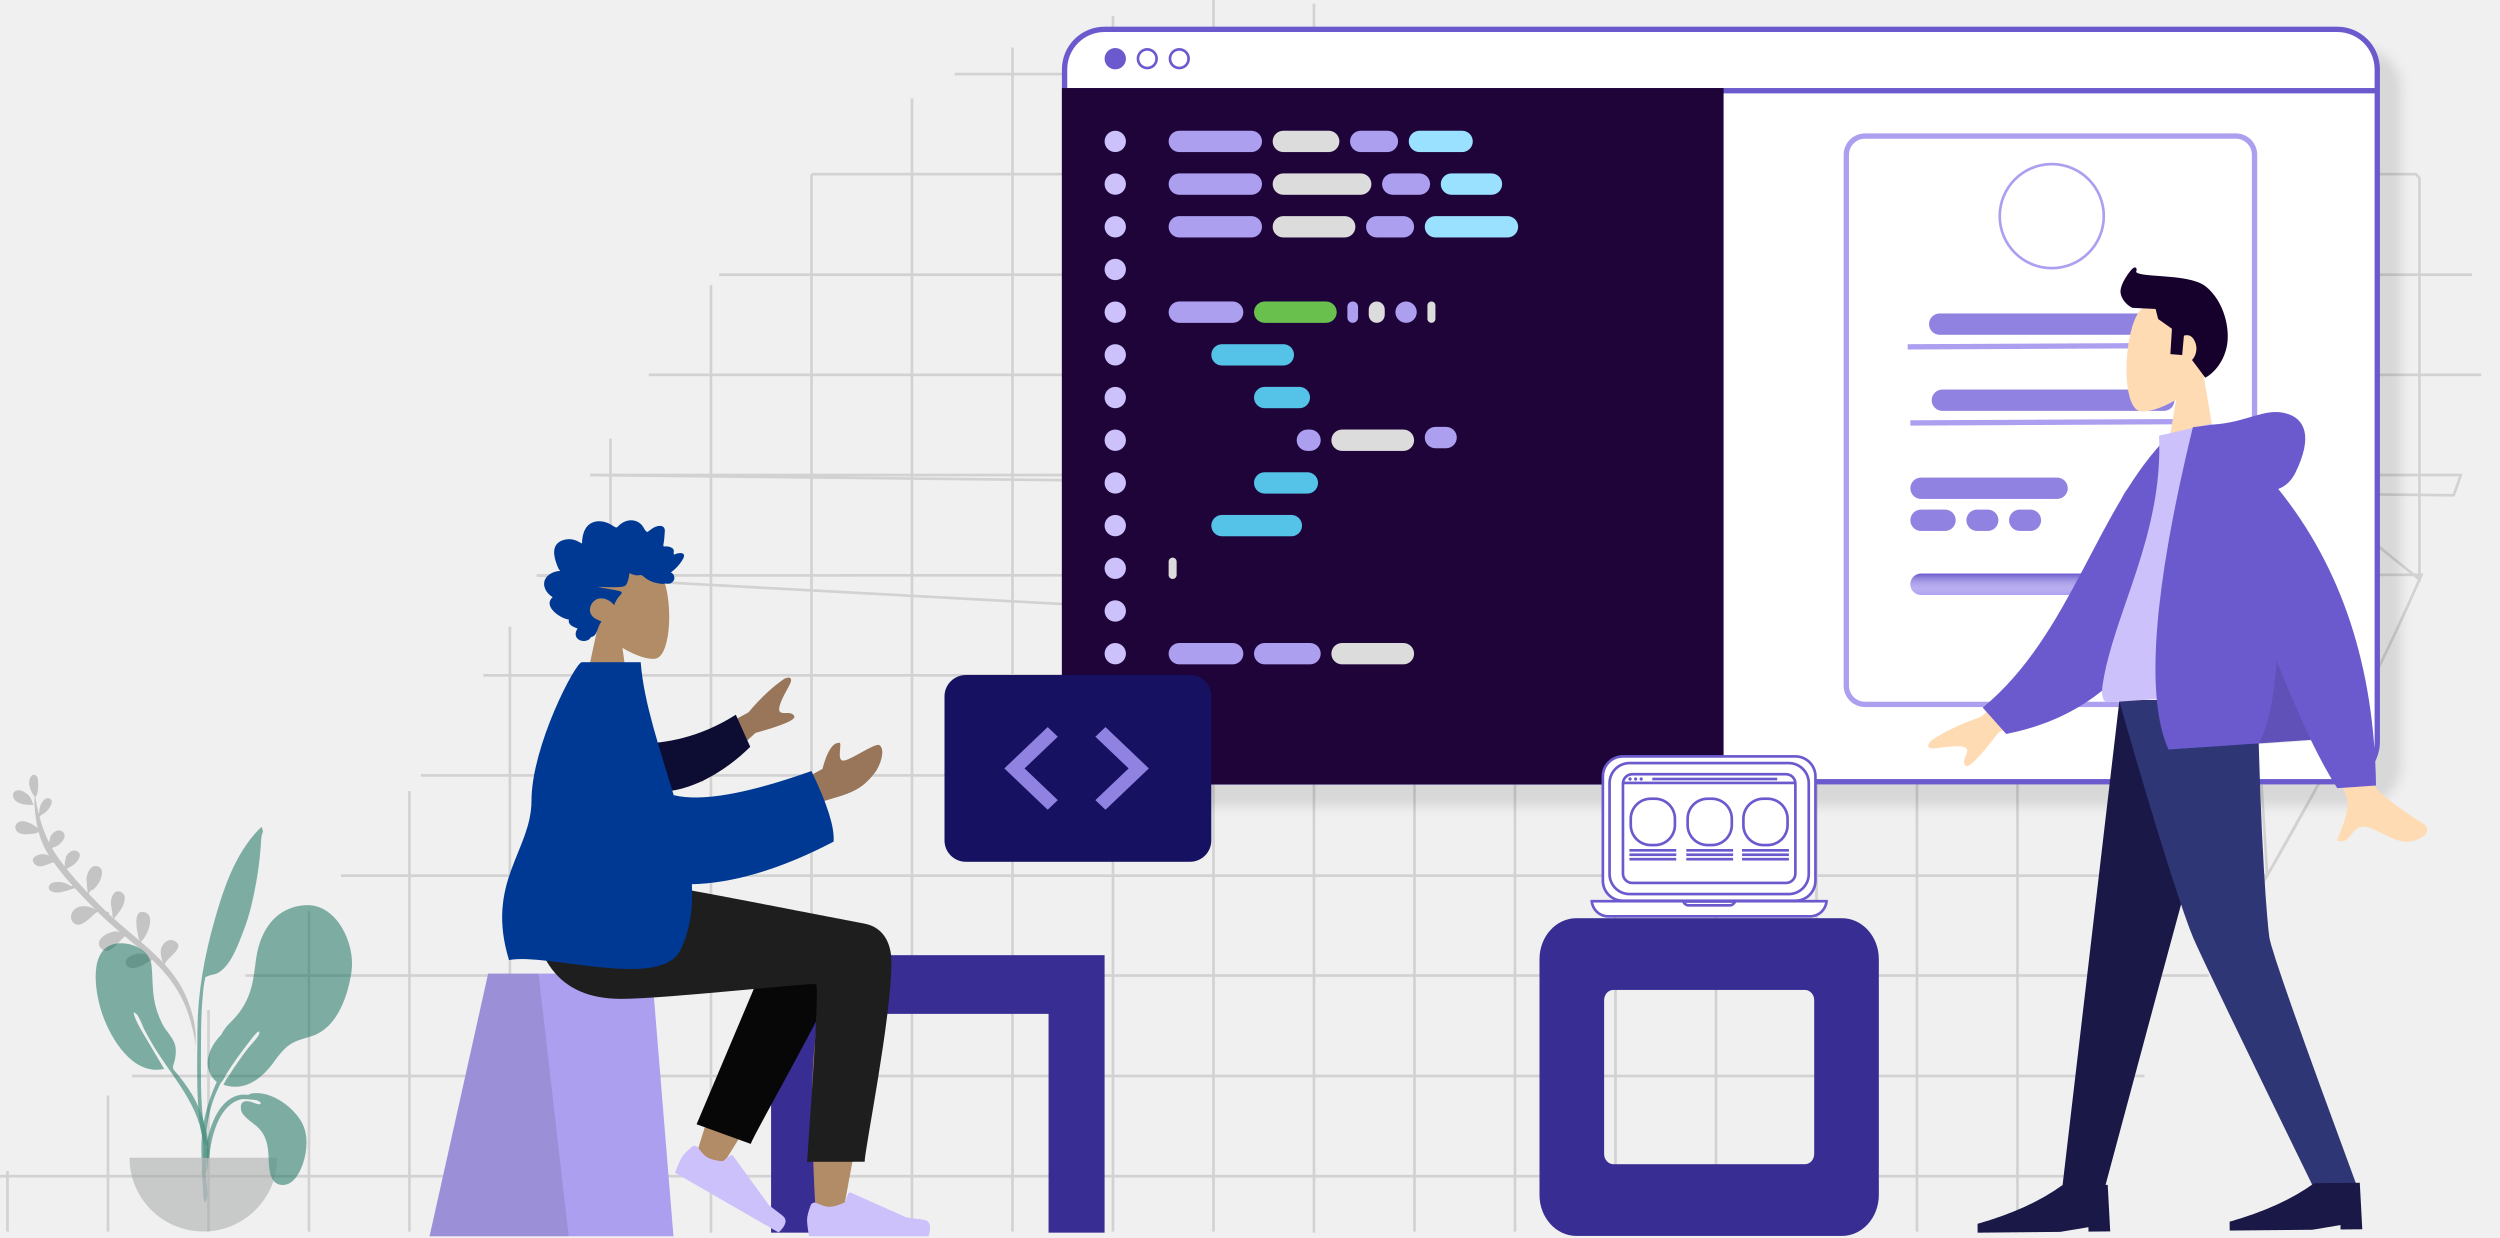
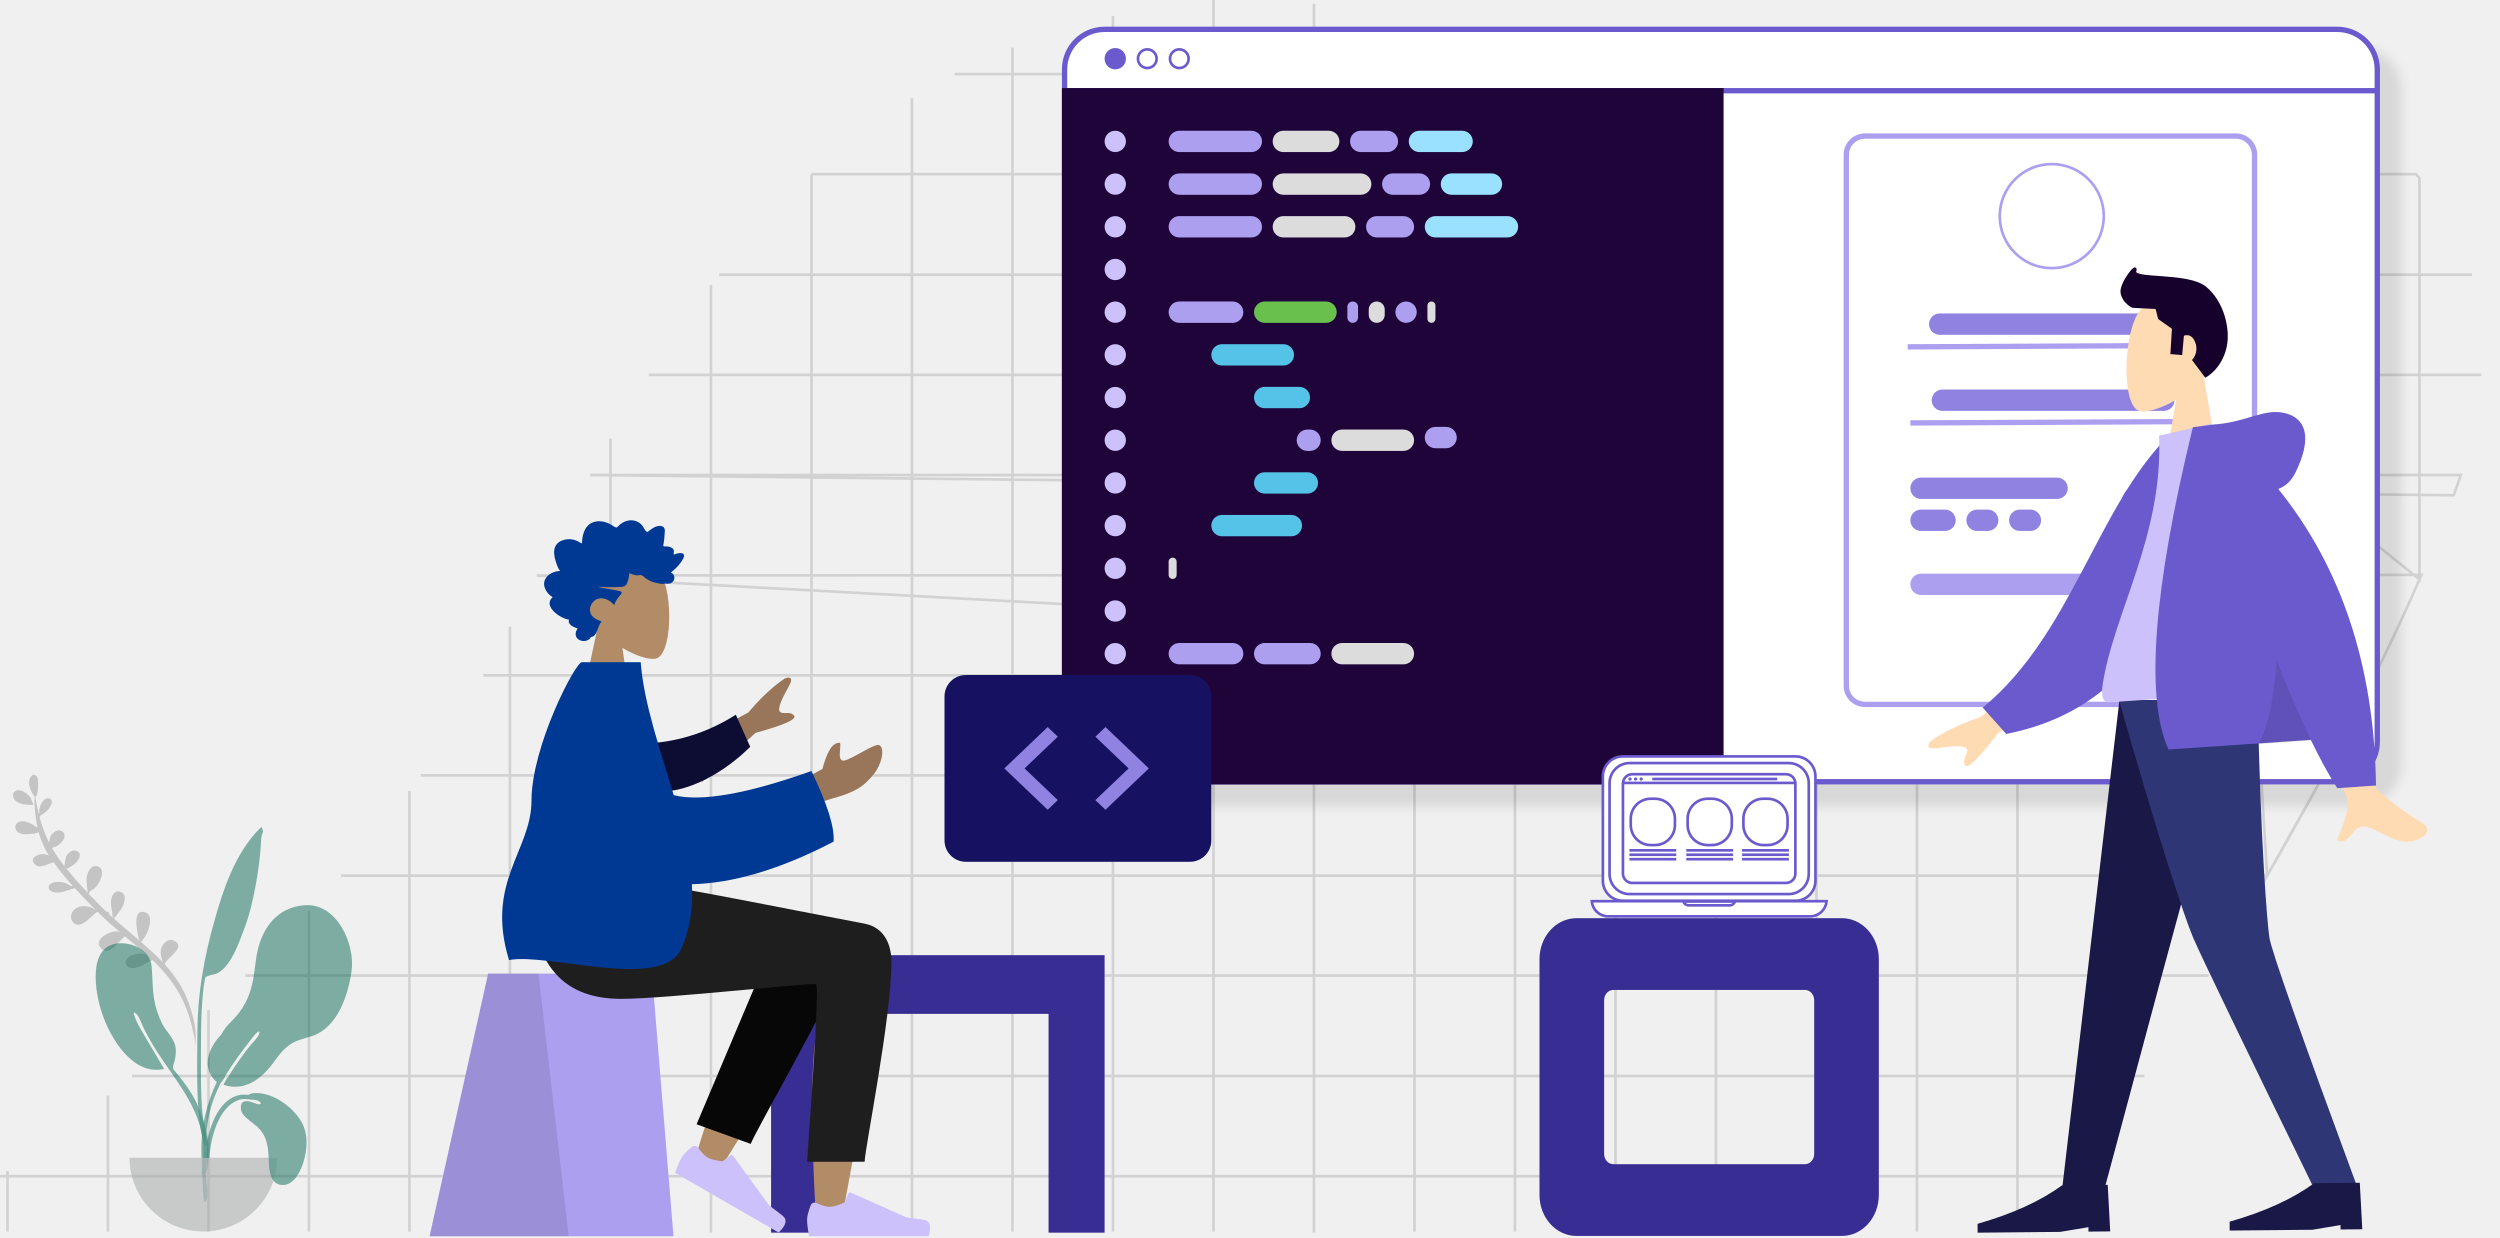
<svg xmlns="http://www.w3.org/2000/svg" width="937" role="img" aria-labelledby="introduction-background" height="464" fill="none">
  <path d="M357.79 27.756h200.855M919.641 185.63c.956-2.56 1.843-5.089 2.663-7.589H221.158l698.483 7.589zM2.805 461.601v-22.768 22.768zm37.667 0v-51.025 51.025zm37.667 0v-83.059 83.059zm37.668 0V341.477v120.124zm37.646-165.114v165.114-165.114zm37.652-61.644v226.758-226.758zm37.703-70.451v297.209-297.209zm37.667-57.521V462 106.871zm37.668-41.456v396.186V65.415zm37.667-28.573V461.6 36.841zM379.477 461.6V17.824 461.6zM417.144 6.039v455.562V6.039zm37.668 455.562V0v461.601zM492.479 1.407V462 1.407zm37.667 460.194V12.805 461.6zm37.667-428.478v428.478V33.123zm37.667 428.478V53.02 461.6zm37.668-397.053v.723-.723zm0 397.053V65.271 461.6zm37.667-394.189v394.189V67.412zm37.667-5.012v2.87-2.87zm0 399.201V65.271 461.6zm37.667-413.13V461.6 48.471zm37.728 369.997V35.65v382.818zm37.607-386.507v327.037c5.987-9.87 12.11-20.178 18.25-30.799l-18.25-296.238zm37.667 8.458V293.56 40.42zm0 253.141a1454.827 1454.827 0 01-19.417 34.639l19.417-34.639zm0 0a1166.8 1166.8 0 001.587-2.938l-1.587 2.938zm37.667-76.38V66.746c-.44-.497-.885-.989-1.335-1.475H718.482L906.818 217.18zM0 440.833h778.934H0zm803.762-37.542H49.478h754.284zm-711.815-37.65h735.93-735.93zm35.881-37.442h721.906-721.906zm29.888-37.577h713.022-713.022zm713.022 0c6.657-12.354 13.165-24.911 19.359-37.498l-19.359 37.498zm-689.554-37.498h708.913-708.913zm708.913 0c6.194-12.586 12.075-25.203 17.48-37.677l-706.418.24 688.938 37.437zM930 140.499H243.151 930zm-660.479-37.542h656.987-656.987zm34.622-37.686h339.005-339.005z" stroke="#D2D2D2" />
  <path fill-rule="evenodd" clip-rule="evenodd" d="M310 358h104v104h-21v-82h-83v82h-21V358h21z" fill="#382D93" />
  <g filter="url(#filter0_d)" stroke="#6A5ACD" stroke-width="2">
    <path d="M876 11H414c-8.284 0-15 6.716-15 15v252c0 8.284 6.716 15 15 15h462c8.284 0 15-6.716 15-15V26c0-8.284-6.716-15-15-15z" fill="#fff" />
    <path d="M400 34h490.5" />
  </g>
  <path d="M398 33h248v261H414c-8.837 0-16-7.163-16-16V33z" fill="#1F043A" />
  <path d="M418 57a4 4 0 100-8 4 4 0 000 8zM418 73a4 4 0 100-8 4 4 0 000 8zM418 89a4 4 0 100-8 4 4 0 000 8zM418 105a4 4 0 100-8 4 4 0 000 8zM418 121a4 4 0 100-8 4 4 0 000 8zM418 137a4 4 0 100-8 4 4 0 000 8zM418 153a4 4 0 100-8 4 4 0 000 8zM418 169a4 4 0 100-8 4 4 0 000 8zM418 185a4 4 0 100-8 4 4 0 000 8zM418 201a4 4 0 100-8 4 4 0 000 8zM418 217a4 4 0 100-8 4 4 0 000 8zM418 233a4 4 0 100-8 4 4 0 000 8zM418 249a4 4 0 100-8 4 4 0 000 8zM418 265a4 4 0 100-8 4 4 0 000 8zM418 281a4 4 0 100-8 4 4 0 000 8z" fill="#CCC1FA" />
  <path d="M469 49h-27a4 4 0 000 8h27a4 4 0 000-8z" fill="#AC9FF0" />
  <path d="M548 49h-16a4 4 0 000 8h16a4 4 0 000-8z" fill="#99E1FF" />
  <path d="M520 49h-10a4 4 0 000 8h10a4 4 0 000-8z" fill="#AC9FF0" />
  <path d="M498 49h-17a4 4 0 000 8h17a4 4 0 000-8z" fill="#DCDCDC" />
  <path d="M469 81h-27a4 4 0 000 8h27a4 4 0 000-8zM462 113h-20a4 4 0 000 8h20a4 4 0 000-8zM462 241h-20a4 4 0 000 8h20a4 4 0 000-8zM491 241h-17a4 4 0 000 8h17a4 4 0 000-8zM491 161h-1a4 4 0 000 8h1a4 4 0 000-8zM542 160h-4a4 4 0 000 8h4a4 4 0 000-8z" fill="#AC9FF0" />
  <path d="M565 81h-27a4 4 0 000 8h27a4 4 0 000-8z" fill="#99E1FF" />
  <path d="M526 81h-10a4 4 0 000 8h10a4 4 0 000-8zM509 115a2 2 0 10-4 0v4a2 2 0 104 0v-4zM531 117a4 4 0 10-8 0 4 4 0 008 0z" fill="#AC9FF0" />
  <path d="M504 81h-23a4 4 0 000 8h23a4 4 0 000-8zM526 161h-23a4 4 0 000 8h23a4 4 0 000-8z" fill="#DCDCDC" />
  <path d="M454 133a4 4 0 014-4h23a4 4 0 010 8h-23a4 4 0 01-4-4zM454 197a4 4 0 014-4h26a4 4 0 010 8h-26a4 4 0 01-4-4zM470 149a4 4 0 014-4h13a4 4 0 010 8h-13a4 4 0 01-4-4zM470 181a4 4 0 014-4h16a4 4 0 010 8h-16a4 4 0 01-4-4z" fill="#54C3E7" />
  <path d="M519 116a3 3 0 10-6 0v2a3 3 0 106 0v-2zM538 114.5a1.5 1.5 0 00-3 0v5a1.5 1.5 0 003 0v-5zM441 210.5a1.5 1.5 0 00-3 0v5a1.5 1.5 0 003 0v-5z" fill="#DCDCDC" />
  <path d="M497 113h-23a4 4 0 000 8h23a4 4 0 000-8z" fill="#6AC04C" />
  <path d="M526 241h-23a4 4 0 000 8h23a4 4 0 000-8z" fill="#DCDCDC" />
  <path d="M469 65h-27a4 4 0 000 8h27a4 4 0 000-8z" fill="#AC9FF0" />
  <path d="M559 65h-15a4 4 0 000 8h15a4 4 0 000-8z" fill="#99E1FF" />
  <path d="M532 65h-10a4 4 0 000 8h10a4 4 0 000-8z" fill="#AC9FF0" />
  <path d="M510 65h-29a4 4 0 000 8h29a4 4 0 000-8z" fill="#DCDCDC" />
  <path d="M769 100.5c10.77 0 19.5-8.73 19.5-19.5s-8.73-19.5-19.5-19.5-19.5 8.73-19.5 19.5 8.73 19.5 19.5 19.5z" stroke="#AC9FF0" />
  <path d="M838 51H699a7 7 0 00-7 7v199a7 7 0 007 7h139a7 7 0 007-7V58a7 7 0 00-7-7zM715 130l106.999-.522" stroke="#AC9FF0" stroke-width="2" />
  <path d="M723 121.48a4 4 0 014-4h83a4 4 0 010 8h-83a4 4 0 01-4-4z" fill="#9082E1" />
  <path d="M716 158.52l106.999-.522" stroke="#AC9FF0" stroke-width="2" />
  <path d="M724 150a4 4 0 014-4h83a4 4 0 010 8h-83a4 4 0 01-4-4zM716 183a4 4 0 014-4h51a4 4 0 010 8h-51a4 4 0 01-4-4zM716 195a4 4 0 014-4h9a4 4 0 010 8h-9a4 4 0 01-4-4zM737 195a4 4 0 014-4h4a4 4 0 010 8h-4a4 4 0 01-4-4zM753 195a4 4 0 014-4h4a4 4 0 010 8h-4a4 4 0 01-4-4z" fill="#9082E1" />
  <path d="M815 181.5h-12a7.5 7.5 0 000 15h12a7.5 7.5 0 000-15z" stroke="#AC9FF0" />
  <path d="M803 195a6 6 0 100-12 6 6 0 000 12zM818 215h-98a4 4 0 000 8h98a4 4 0 000-8z" fill="#AC9FF0" />
  <path d="M818 215h-98a4 4 0 000 8h98a4 4 0 000-8z" fill="url(#paint0_linear)" />
  <path d="M422 22a4 4 0 10-8 0 4 4 0 008 0z" fill="#6A5ACD" />
  <path d="M445.5 22a3.5 3.5 0 10-7 0 3.5 3.5 0 007 0zM433.5 22a3.5 3.5 0 10-7 0 3.5 3.5 0 007 0z" stroke="#6A5ACD" />
  <path fill-rule="evenodd" clip-rule="evenodd" d="M224.007 235.087c-3.663-4.294-6.142-9.557-5.728-15.454 1.194-16.991 24.874-13.253 29.48-4.678 4.607 8.576 4.059 30.329-1.894 31.862-2.374.611-7.432-.887-12.579-3.985l3.231 22.83h-19.078l6.568-30.575z" fill="#B28B67" />
  <path fill-rule="evenodd" clip-rule="evenodd" d="M209.961 213.977c-.616-.61-.952-1.48-1.243-2.307-.302-.859-.595-1.726-.796-2.62-.4-1.786-.404-3.84.871-5.226 1.023-1.112 2.558-1.611 3.975-1.719a7.295 7.295 0 012.817.356c.898.295 1.672.882 2.542 1.247.033-1.924.363-3.938 1.341-5.581.94-1.581 2.44-2.469 4.148-2.703 1.753-.241 3.484.169 5.053 1.016.393.212.782.435 1.155.687.312.21.636.464 1.002.55.408.096.61-.14.875-.437a6.612 6.612 0 011.032-.928c1.639-1.203 3.789-1.698 5.688-.977.875.333 1.725.897 2.319 1.675.529.693.906 1.792 1.637 2.275.309.205.528-.066.81-.267.424-.302.828-.634 1.257-.928a5.784 5.784 0 011.953-.882c1.023-.236 2.436-.181 2.728 1.157.11.502.026 1.04-.009 1.546-.049.695-.1 1.39-.16 2.084a14.977 14.977 0 01-.204 1.554c-.053.276-.219.79-.101 1.066.148.346.832.149 1.123.161.577.024 1.156.125 1.689.371.413.191.847.471 1.022.944.107.291.078.589.028.888-.061.359.009.549.054.911.774-.381 3.457-1.227 3.795.159.112.461-.144.983-.339 1.372-.343.682-.792 1.306-1.251 1.901-.957 1.242-2.1 2.312-3.33 3.228 1.441.64 1.817 2.527.569 3.651-.551.497-1.291.607-1.986.576-.254-.012-.621-.11-.821-.066-.108.024-.223.115-.372.126-.981.067-2.088-.169-3.047-.387-1.708-.387-3.325-1.195-4.645-2.426-.339-.316-.619-.498-1.075-.493-.399.004-.791.113-1.191.123-1.056.027-2.008-.488-2.989-.832-.06 1.324-.437 2.781-.979 3.972-.442.971-1.365 1.112-2.272 1.197-2.901.273-5.811-.032-8.715-.028 2.811.635 5.716.897 8.502 1.643 1.259.338.298 1.186-.241 1.773-.886.968-1.546 2.167-2.003 3.431-1.375-1.791-3.806-2.97-5.959-2.42-2.38.607-4.055 3.821-2.533 6.131.883 1.342 2.478 1.86 3.805 2.436-1.035 1.075-1.286 2.663-1.909 4.001-.307.659-.739 1.405-1.426 1.635-.254.085-.553.093-.753.3-.249.256-.308.543-.625.763-1.267.879-3.245.812-4.368-.336-1.015-1.038-.751-2.68.097-3.733-1.349-.562-3.808-1.284-3.272-3.384-2.924-.194-10.025-4.932-6.1-8.393-2.154-1.216-4.133-4.188-2.749-6.807 1.065-2.017 3.543-2.919 5.576-3.026z" fill="#003993" />
  <path fill-rule="evenodd" clip-rule="evenodd" d="M182.958 364.907h61.41l8.047 98.451H161l21.958-98.451z" fill="#AC9FF0" />
  <path fill-rule="evenodd" clip-rule="evenodd" d="M182.958 364.907h18.887l11.304 98.451H161l21.958-98.451z" fill="#000" fill-opacity=".1" />
  <path fill-rule="evenodd" clip-rule="evenodd" d="M314.381 348.041c6.547-3.927 17.532 1.118 17.525 6.734-.023 16.804-15.376 96-16.178 101.006-.802 5.007-9.389 6.329-9.889.017-.796-10.044-2.274-44.815-.795-60.909a838.13 838.13 0 011.915-18.614c-8.056 14.532-20.516 35.338-37.38 62.418l-9.154-4.177c7.189-23.657 13.083-40.358 17.684-50.104 7.877-16.686 15.264-30.976 18.372-36.009 4.89-7.918 13.402-5.155 17.9-.362z" fill="#B28B67" />
  <path fill-rule="evenodd" clip-rule="evenodd" d="M261.079 421.378l31.421-74.345c7.527-12.094 28.632 2.461 26.065 9.476-5.828 15.925-35.467 67.48-37.203 72.225l-20.283-7.356z" fill="#070707" />
  <path fill-rule="evenodd" clip-rule="evenodd" d="M259.337 429.829c-1.958 1.61-3.232 2.925-3.821 3.945-.717 1.24-1.557 3.169-2.519 5.788l38.824 22.385c2.935-2.751 3.393-4.887 1.373-6.406a248.82 248.82 0 01-5.001-3.843l-13.397-18.443a.796.796 0 00-1.111-.176l-.018.013-2.785 2.143c-2.555-.222-4.461-.695-5.719-1.421-1.022-.589-2.195-1.816-3.52-3.679a1.59 1.59 0 00-2.306-.306zM303.828 451.768c-.889 2.371-1.334 4.145-1.334 5.323 0 1.431.239 3.521.717 6.267h44.834c1.165-3.847.492-5.924-2.018-6.23-2.51-.307-4.595-.584-6.256-.831l-20.838-9.279a.795.795 0 00-1.05.402l-.009.02-1.339 3.246c-2.324 1.083-4.212 1.624-5.665 1.624-1.181 0-2.811-.476-4.891-1.428a1.59 1.59 0 00-2.151.886z" fill="#CCC1FA" />
  <path fill-rule="evenodd" clip-rule="evenodd" d="M334.108 360.487c0 21.094-10.029 70.295-10.036 74.94l-21.578.017c3.158-43.903 4.278-66.091 3.36-66.563-1.378-.71-56.479 5.494-73.005 5.494-23.83 0-33.688-15.009-34.488-42.814h47.207c9.611 1.027 59.747 11.128 78.366 14.6 7.972 1.486 10.174 8.516 10.174 14.326z" fill="#1E1E1E" />
  <path fill-rule="evenodd" clip-rule="evenodd" d="M252.922 282.098l27.591-15.094c4.588-5.442 9.109-9.669 13.562-12.679 1.361-.568 3.74-.911 1.515 3.034-2.225 3.945-4.388 8.194-3.255 9.41 1.134 1.215 3.961-.483 5.314 1.537.901 1.346-3.928 3.473-14.49 6.38l-20.048 18.334-10.189-10.922zm43.213 12.734l12.119-6.65c1.701-6.463 3.734-9.714 6.099-9.755 1.817-.844-1.347 7.322 2.097 6.614 3.444-.708 11.85-6.953 13.299-5.685 2.143 1.876.232 7.636-2.019 10.501-4.208 5.355-7.692 7.186-16.302 9.584-4.503 1.254-9.37 3.767-14.603 7.539l-.69-12.148z" fill="#997659" />
  <path fill-rule="evenodd" clip-rule="evenodd" d="M239.485 278.735c9.664-.102 22.551-2.14 36.302-10.858l5.4 12.028c-9.485 9.402-22.821 17.126-34.483 16.799-9.189-.257-13.886-11.36-7.219-17.969z" fill="#0D0D34" />
  <path fill-rule="evenodd" clip-rule="evenodd" d="M252.498 298.025c10.259 2.556 27.464-.458 51.615-9.041 5.99 12.378 8.759 21.202 8.307 26.473-20.717 10.809-38.474 15.628-53.103 15.946.465 8.67-.591 16.92-4.141 24.458-7.296 15.497-50.022 1.145-64.388 3.97-8.997-29.182 8.398-41.041 8.412-59.713.015-20.448 16.454-51.923 18.872-51.923h22.056c1.217 15.617 7.343 32.827 12.37 49.83z" fill="#003993" />
  <path fill-rule="evenodd" clip-rule="evenodd" d="M8.418 296.492c-1.864-.923-4.349.148-3.312 2.588 1.11 2.614 5.216 2.646 7.534 2.594-.232-.012-.98-2.409-1.235-2.771-.755-1.068-1.84-1.842-2.987-2.411zm21.476 46.855c.47.402.039.038 0 0zM6.623 308.313c-1.091.832-1.143 2.303-.252 3.298 1.06 1.185 2.998 1.142 4.444 1.026.655-.052 4.147-.331 3.32-.902.063.024.196.082.338.161.077.28.158.558.241.836-.02.012-.038.025-.06.037.024-.011.04-.022.062-.033a31.988 31.988 0 003.601 7.881 7.535 7.535 0 00-1.808-.482c-1.822-.231-5.655 1.184-3.617 3.607 1.954 2.323 4.997-.169 7.215-.513 2.152 2.999 4.524 5.874 7.01 8.652a.595.595 0 00-.363.301c-.997-.505-2.036-1.228-2.96-1.424-1.331-.282-4.062-.453-5.069.738-1.238 1.464.09 2.654 1.552 2.934 2.121.408 4.898-.627 6.939-1.327.233.041.488-.027.64-.213l.134-.044c2.518 2.765 5.132 5.438 7.73 8.053l-.084-.004c-.678-.444-1.405-.809-2.193-.999-1.823-.444-3.967-.446-5.446.871-1.474 1.312-1.996 3.605-.471 5.078 3.05 2.948 7.546-3.774 9.085-4.054 2.64 2.629 5.432 5.086 8.267 7.493a5.012 5.012 0 00-.993-.202c-2.78-.266-9.307 3.138-5.895 6.488 2.974 2.919 6.415-2.699 8.812-4.664 2.672 2.244 5.358 4.472 7.97 6.787-1.425-.378-2.801-.434-4.328.027-1.58.478-4.128 1.669-3.13 3.799 1.016 2.166 4.077 1.181 5.671.493.87-.375 2.613-1.641 4.144-2.175 4.166 3.929 7.775 8.257 10.507 13.355 1.706 3.183 3 6.583 3.912 10.078.581 2.231 1.727 5.978 1.498 8.882 1.093-5.812-.884-12.793-3.014-17.988-1.958-4.777-4.889-8.97-8.321-12.745.861-2.588 8.112-6.32 3.777-8.724-2.302-1.272-4.66.838-5.162 3.072-.346 1.535.18 3.464.74 4.954a70.1 70.1 0 00-3.36-3.341 175.698 175.698 0 00-4.888-4.36c2.724-2.555 5.3-9.86 1.65-11.055-5.392-1.759-2.796 8.205-2.42 10.073a.295.295 0 00.251-.095c-.03.171-.065.354-.108.538-3.163-2.716-6.373-5.379-9.477-8.161.28-.206.724-.995 1.074-1.415.789-.947 1.543-1.935 2.095-3.043.87-1.75 1.71-4.541-.599-5.57-2.51-1.122-3.704 2.035-3.721 3.919-.012 1.302.343 2.539.528 3.816.058.398-.165 2.193.378 1.421-.025.285-.03.491-.017.637-.557-.502-1.11-1.009-1.66-1.52a.679.679 0 00.05-.217c.029-.561-.537-.777-.934-.613a99.132 99.132 0 01-2.148-2.096 305.008 305.008 0 01-4.516-4.636c.326-.28.196-.668.502-.966.305-.297.906-.461 1.264-.737.903-.694 1.65-1.705 2.192-2.7.893-1.645 2.047-5.094-.562-5.878-2.69-.809-4.055 2.511-4.228 4.588-.033.402.268 4.026.499 5.342-2.786-2.94-5.527-5.99-8.01-9.092.753-.007 2.887-1.548 3.319-1.968 1.053-1.025 2.726-3.291.88-4.49-1.64-1.063-3.663.477-4.365 1.974-.115.246-.522 2.54-.554 3.569a80.24 80.24 0 01-2.92-3.967 39.165 39.165 0 01-1.708-2.714c.128-.072.249-.199.362-.356 2.737-.464 6.227-4.729 3.012-6.213-1.53-.706-3.19.751-3.94 1.943-.154.244-.403 1.471-.605 2.439-1.53-3.066-2.7-6.311-3.589-9.639a.597.597 0 00.467-.554c1.328-.756 2.378-1.386 3.305-2.841.577-.904 1.614-2.969-.079-3.47-2.203-.653-3.588 2.709-3.768 4.364-.02.193-.02.752-.013 1.264a.737.737 0 00-.23.004 71.983 71.983 0 01-1.23-6.238c1.202-.387 1.41-6.696.61-7.594-1.79-2.011-3.054.894-2.958 2.43.113 1.811.934 3.458 1.912 4.92.105.154.075.147.103-.069.015.107.05.186.103.243-.05.953-.149 1.928-.101 2.772.135 2.415.417 4.845.826 7.229.1.58.213 1.155.341 1.725-.967-.823-2.27-1.553-2.78-1.782-1.324-.593-3.364-1.232-4.678-.228zM73.2 392.16c-.062.842-.214 1.613-.498 2.249.213-.724.377-1.476.498-2.249z" fill="#C4C4C4" />
  <g opacity=".7" fill-rule="evenodd" clip-rule="evenodd">
    <path opacity=".7" d="M44.676 353.539c5.177-.268 11.579 2.75 12.131 8.37.401 4.084.277 8.156.898 12.234.497 3.258 1.547 6.387 2.979 9.355 1.377 2.855 4.233 5.285 4.976 8.334.474 1.943.209 4.677-.444 6.577-.795 2.311-.373 2.128 1.21 4.067 3.1 3.8 5.893 7.697 7.867 12.235 2.844 6.537 4.709 14.178 3.653 21.333-.134.909-.293 4.17-1.546 4.398-1.4.255-.745-1.61-.67-2.213.476-3.843.899-7.203.324-11.107-2.215-15.062-13.034-24.986-20.078-37.77-.387-.659-1.205-2.229-1.773-3.265-.898-1.635-1.8-4.746-3.015-5.958-2.287-2.284-.184 2.307.262 3.184.563 1.109 1.184 2.287 1.761 3.259 2.643 4.504 5.593 9.42 8.323 14.062-11.806 2.687-20.12-11.489-23.287-20.808-2.61-7.678-5.733-25.63 6.429-26.287z" fill="#076A54" />
    <path opacity=".7" d="M114.06 339.281c-8.654.685-14.21 6.389-16.796 14.366-1.394 4.299-1.554 8.716-2.328 13.134-1.166 6.647-3.673 11.684-8.572 16.42-1.518 1.466-2.636 2.972-3.431 4.583-1.578 1.609-2.952 3.429-3.961 5.654-1.29 2.842-1.654 6.252-.166 9.086.4.761 1.399 2.29 2.434 2.985-3.875 8.241-6.005 17.267-5.765 26.281.146 5.442.411 10.885.722 16.32.083 1.46.559 3.869 1.274 1.422.654-2.239-.166-5.753-.242-8.091-.37-11.393-.685-21.751 4.01-32.395a82.901 82.901 0 011.558-3.32c.032-.019.062-.041.091-.063.021.016.04.034.06.049a3.55 3.55 0 01.139-.218 2.9 2.9 0 00.421-.59c.417-.576.888-1.254.89-1.624l-.001-.011c2.906-4.739 6.236-9.217 9.636-13.607-.025.032 3.689-5.019 3.115-2.226-.277 1.346-3.01 3.91-4.112 5.336-2.441 3.172-5.307 7.191-7.69 11.077-.32.184-.773 1.088-1.1 1.76-.18.341-.35.685-.515.984 8.439 2.785 15.004-2.825 19.481-9.35l.015-.023c1.362-1.803 2.758-3.593 4.501-5.018 2.908-2.378 6.023-2.798 9.453-3.968 9.352-3.192 13.328-15.297 14.591-24.28 1.424-10.134-5.545-25.673-17.712-24.673z" fill="#076A54" />
    <path opacity=".7" d="M96.965 310.902c-8.882 9.233-13.173 22.039-16.57 34.079-3.795 13.446-6.302 27.1-6.398 41.08-.063 9.186-.313 18.428.224 27.602.19 3.259.515 6.523 1.032 9.746.043.265 1.2 7.462 2.306 5.785.63-.954-1.185-7.466-1.322-8.551-.772-6.109-.951-12.263-.914-18.416.062-10.131-.237-20.211.791-30.305.153-1.507.275-3.09.633-4.564.38-1.567-.104-.883 1.135-1.504 1.205-.603 2.693-.517 3.943-1.273 4.957-3.003 7.492-10.714 9.466-15.774 2.257-5.786 3.63-11.956 4.725-18.045.804-4.474 1.38-8.92 1.705-13.452.103-1.428.109-2.921.39-4.326.076-.379.455-1.049.442-1.384-.03-.71-.459-1.128-.494-1.724-.371.334-.736.676-1.094 1.026z" fill="#076A54" />
    <path opacity=".7" d="M48.535 433.917c0 15.269 12.393 27.647 27.68 27.647 15.288 0 27.681-12.378 27.681-27.647" fill="#A1A2A3" />
    <path opacity=".7" d="M78.436 434.005h-1.462c.101-1.833.235-3.663.542-5.475 1.173-6.932 4.842-17.113 12.888-18.238.297-.042 1.39-.049 2.712.028a4.896 4.896 0 012.069-.61c6.85-.504 14.501 5.016 17.806 10.761 2.663 4.631 2.215 10.713.569 15.634-1.102 3.294-3.506 7.991-7.517 8.037-5.017.057-5.259-6.136-5.356-9.757-.129-4.814-.738-9.008-4.535-12.289-.886-.764-1.853-1.437-2.747-2.19-1.4-1.18-2.947-2.388-3.127-4.34-.25-2.693 1.272-3.178 3.596-2.677.396.085 4.386 1.873 3.796.46-.18-.432-.84-.774-1.671-1.031-2.152-.233-4.718-.505-5.456-.343-7.96 1.745-11.06 12.759-11.883 19.757a65.95 65.95 0 00-.224 2.273z" fill="#076A54" />
  </g>
  <path d="M446 253h-84a8 8 0 00-8 8v54a8 8 0 008 8h84a8 8 0 008-8v-54a8 8 0 00-8-8z" fill="#171162" />
  <path d="M396.458 299.883L384 288l12.458-11.883-3.791-3.617-16.25 15.5 16.25 15.5 3.791-3.617zm14.084 0L423 288l-12.458-11.883 3.791-3.617 16.25 15.5-16.25 15.5-3.791-3.617z" fill="#9082E1" />
  <path d="M672.927 283.5h-64.67a7.5 7.5 0 00-7.5 7.5v39.108a7.5 7.5 0 007.5 7.5h64.67a7.5 7.5 0 007.5-7.5V291a7.5 7.5 0 00-7.5-7.5z" fill="#fff" stroke="#6A5ACD" />
  <path d="M670.42 286.005h-59.655a7.5 7.5 0 00-7.5 7.5v34.098a7.5 7.5 0 007.5 7.5h59.655a7.5 7.5 0 007.5-7.5v-34.098a7.5 7.5 0 00-7.5-7.5z" stroke="#6A5ACD" />
  <path d="M684.588 337.773a6.18 6.18 0 01-6.16 5.679h-75.671a6.18 6.18 0 01-6.159-5.679h87.99z" fill="#fff" stroke="#6A5ACD" />
  <path d="M650.27 337.814a2.005 2.005 0 01-1.942 1.504h-15.471c-.935 0-1.72-.639-1.942-1.504h19.355zM669.404 290.18h-57.623a3.5 3.5 0 00-3.5 3.5v33.748a3.5 3.5 0 003.5 3.5h57.623a3.5 3.5 0 003.5-3.5V293.68a3.5 3.5 0 00-3.5-3.5z" stroke="#6A5ACD" />
  <path d="M610.916 292.602a.627.627 0 10.001-1.253.627.627 0 00-.001 1.253zM615.096 292.602a.627.627 0 10.001-1.253.627.627 0 00-.001 1.253zM613.006 292.602a.627.627 0 10.001-1.253.627.627 0 00-.001 1.253z" fill="#6A5ACD" />
  <path d="M608.408 293.437h64.369M619.276 291.976h46.814M620.262 299.364h-1.555a7.5 7.5 0 00-7.5 7.5v2.369a7.5 7.5 0 007.5 7.5h1.555a7.5 7.5 0 007.5-7.5v-2.369a7.5 7.5 0 00-7.5-7.5zM610.707 320.365h17.555m-17.555 1.669h17.555-17.555zm0-3.339h17.555-17.555zM641.579 299.364h-1.555a7.5 7.5 0 00-7.5 7.5v2.369a7.5 7.5 0 007.5 7.5h1.555a7.5 7.5 0 007.5-7.5v-2.369a7.5 7.5 0 00-7.5-7.5zM632.024 320.365h17.555m-17.555 1.669h17.555-17.555zm0-3.339h17.555-17.555zM662.478 299.364h-1.555a7.5 7.5 0 00-7.5 7.5v2.369a7.5 7.5 0 007.5 7.5h1.555a7.5 7.5 0 007.5-7.5v-2.369a7.5 7.5 0 00-7.5-7.5zM652.923 320.365h17.556m-17.556 1.669h17.556-17.556zm0-3.339h17.556-17.556z" stroke="#6A5ACD" />
  <path fill-rule="evenodd" clip-rule="evenodd" d="M590.843 344.135h99.499c7.646 0 13.844 6.88 13.844 15.367v88.36c0 8.487-6.198 15.367-13.844 15.367h-99.499c-7.645 0-13.843-6.88-13.843-15.367v-88.36c0-8.487 6.198-15.367 13.843-15.367zm13.844 26.892c-1.912 0-3.461 1.72-3.461 3.842v57.626c0 2.122 1.549 3.842 3.461 3.842h71.812c1.911 0 3.461-1.72 3.461-3.842v-57.626c0-2.122-1.55-3.842-3.461-3.842h-71.812z" fill="#382D93" />
  <path fill-rule="evenodd" clip-rule="evenodd" d="M838.328 262.062l-28.815 106.233-21.018 78.297-15.741.145 21.605-184.269 43.969-.406z" fill="#191847" />
  <path fill-rule="evenodd" clip-rule="evenodd" d="M846.175 262.025c1.078 54.601 3.625 84.364 4.379 89.319.754 4.955 11.839 36.417 33.256 94.386l-16.3.151c-27.133-55.551-42.283-86.976-45.448-94.274-3.166-7.298-12.987-36.994-27.834-89.103l51.947-.479z" fill="#2F3676" />
  <path fill-rule="evenodd" clip-rule="evenodd" d="M885.381 460.731l-.935-17.433-17.108.167c-8.072 5.892-18.631 10.702-31.675 14.428l.022 3.322 30.958-.301 10.579-1.765.012 1.661 8.147-.079zM790.908 461.527l-.935-17.433-17.108.167c-8.072 5.893-18.63 10.702-31.675 14.428l.023 3.322 30.957-.301 10.58-1.764.011 1.661 8.147-.08z" fill="#191847" />
  <path fill-rule="evenodd" clip-rule="evenodd" d="M826.008 141.291c4.152-4.771 7.057-10.667 6.846-17.354-.608-19.267-26.477-15.626-31.827-6.032-5.35 9.594-5.636 34.236.767 36.12 2.554.751 8.107-.818 13.823-4.198l-4.433 25.769 20.719.476-5.895-34.781z" fill="#FFDBB4" />
  <path d="M826.524 107.849c-6.595-5.421-27.513-2.664-26.338-6.248 1.176-3.585-5.508 4.672-4.892 8.171.615 3.5 4.014 5.103 4.014 5.103l9.015.454.977 3.924 5.258 3.72-.573 9.29 3.438.278.64-7.088s3.574-1.761 5.23 2.839c1.405 3.903-1.081 6.668-1.081 6.668l4.469 5.963s5.639-3.025 7.38-10.936c1.442-6.555-.941-16.717-7.537-22.138z" fill="#16012C" stroke="#16012C" />
  <path fill-rule="evenodd" clip-rule="evenodd" d="M769.378 246.291l-26.976 22.402c-7.476 2.556-13.683 5.527-18.623 8.913-1.15 1.175-2.5 3.49 2.457 2.771 4.957-.719 10.198-1.252 10.961.401.763 1.653-2.155 3.888-.664 6.087.994 1.466 5.191-2.661 12.59-12.381l27.113-13.339-6.858-14.854zm107.164-6.519l-18.276 1.305c12.935 35.729 19.903 54.679 20.903 56.851 2.251 4.887-1.686 12.827-3.332 17.062 6.086 2.271 5.003-7.587 12.687-4.588 7.014 2.737 12.501 8.183 20.216 2.744.949-.669 1.915-3.011-.748-4.611-6.636-3.985-16.26-11.095-17.629-13.557-1.865-3.356-6.472-21.759-13.821-55.206z" fill="#FFDBB4" />
  <path fill-rule="evenodd" clip-rule="evenodd" d="M820.794 163.845l-7.661-.801c-27.1 26.574-36.564 74.719-70.012 102.163l8.788 9.868c59.638-11.604 71.917-70.38 68.885-111.23z" fill="#6A5ACD" />
  <path fill-rule="evenodd" clip-rule="evenodd" d="M858.01 258.634l-67.573 4.589c-3.088.21-2.708-4.322-2.364-6.619 3.976-26.514 22.818-56.083 21.145-93.327l19.353-4.403c17.296 25.031 24.316 56.82 29.439 99.76z" fill="#CCC1FA" />
  <path fill-rule="evenodd" clip-rule="evenodd" d="M853.889 183.256c2.802-1.013 4.964-3.081 6.486-6.202 6.56-13.454 3.659-20.419-4.081-22.249-7.74-1.83-14.331 3.467-26.495 4.292-.662.044-1.266.127-1.813.248l-6.102.766c-14.863 61.053-17.908 101.32-9.135 120.803l53.333-3.616c3.494 7.199 6.798 13.231 9.914 18.097l14.532-.985c-.634-44.587-12.847-81.638-36.639-111.154z" fill="#6A5ACD" />
  <path fill-rule="evenodd" clip-rule="evenodd" d="M853.325 247.657c-1.04 14.222-3.301 24.647-6.782 31.273l19.756-1.341c-4.068-8.391-8.392-18.368-12.974-29.932z" fill="#000" fill-opacity=".1" />
  <defs>
-     <linearGradient id="paint0_linear" x1="769" y1="215" x2="769" y2="223" gradientUnits="userSpaceOnUse">
+     <linearGradient id="paint0_linear_introduction_background" x1="769" y1="215" x2="769" y2="223" gradientUnits="userSpaceOnUse">
      <stop stop-color="#6A5ACD" />
      <stop offset="1" stop-color="#fff" stop-opacity="0" />
    </linearGradient>
    <filter id="filter0_d" x="398" y="10" width="506" height="296" filterUnits="userSpaceOnUse" color-interpolation-filters="sRGB">
      <feFlood flood-opacity="0" result="BackgroundImageFix" />
      <feColorMatrix in="SourceAlpha" values="0 0 0 0 0 0 0 0 0 0 0 0 0 0 0 0 0 0 127 0" />
      <feOffset dx="8" dy="8" />
      <feGaussianBlur stdDeviation="2" />
      <feColorMatrix values="0 0 0 0 0 0 0 0 0 0 0 0 0 0 0 0 0 0 0.1 0" />
      <feBlend in2="BackgroundImageFix" result="effect1_dropShadow" />
      <feBlend in="SourceGraphic" in2="effect1_dropShadow" result="shape" />
    </filter>
  </defs>
</svg>
